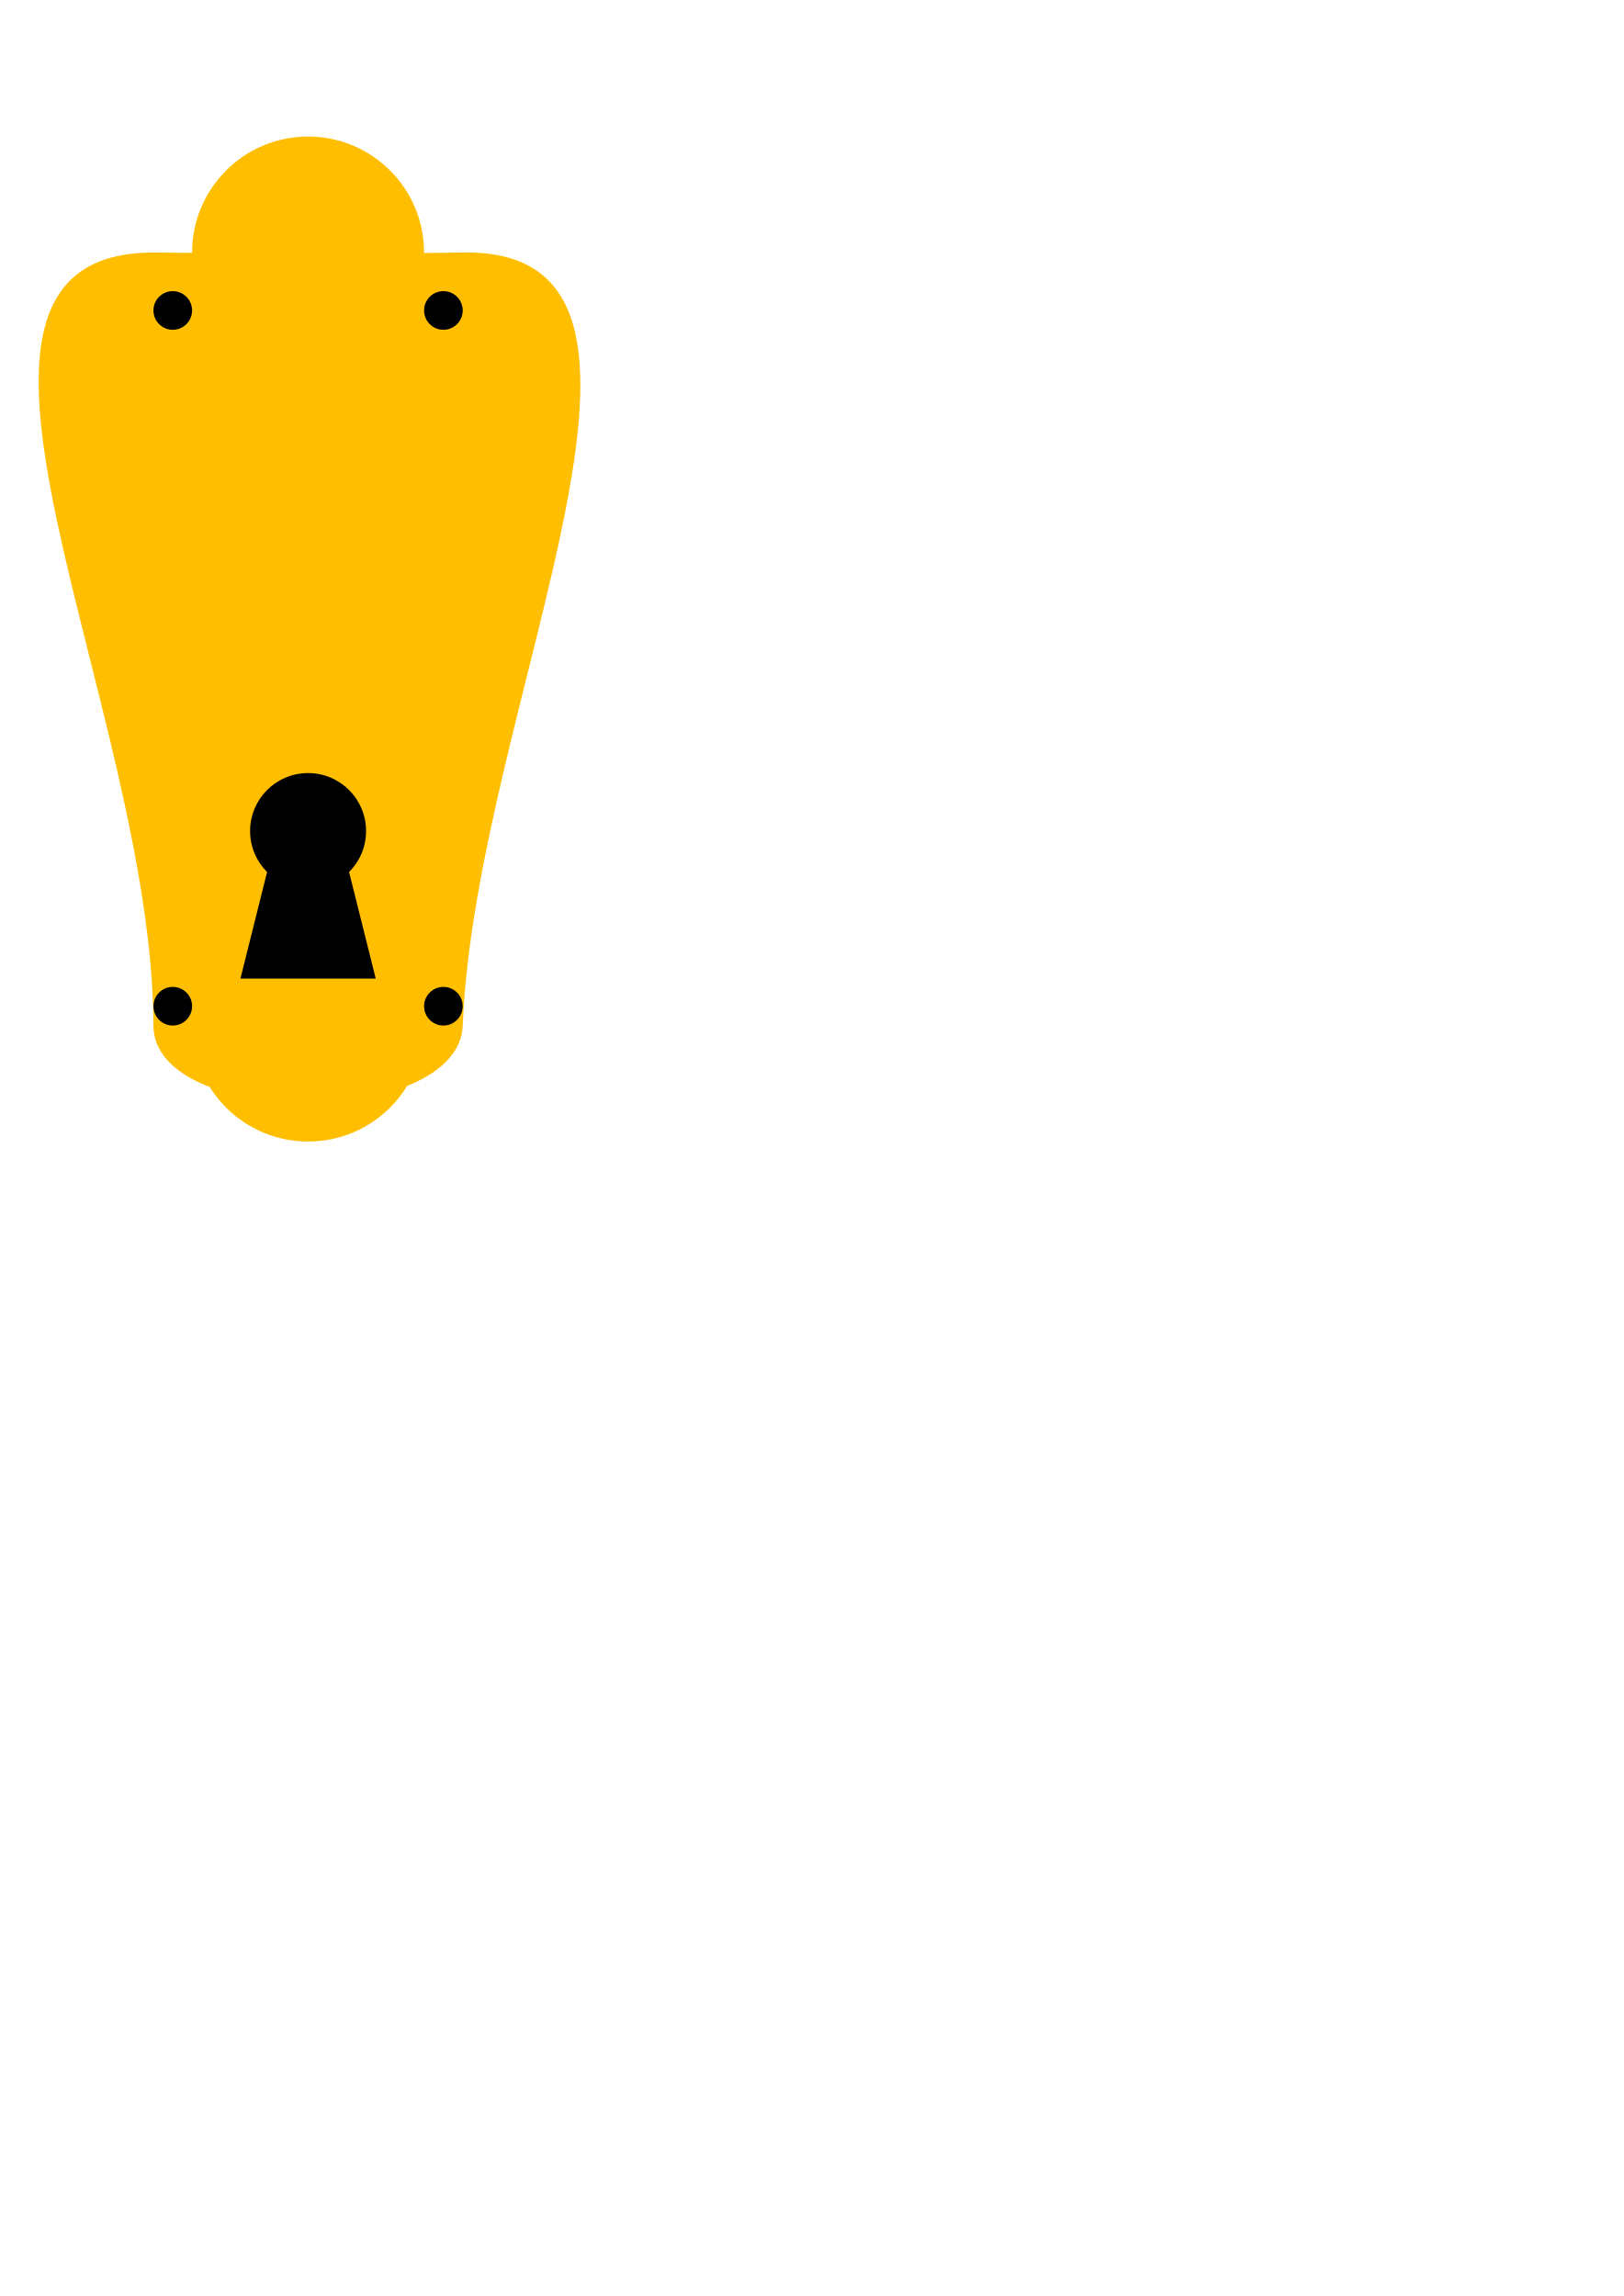
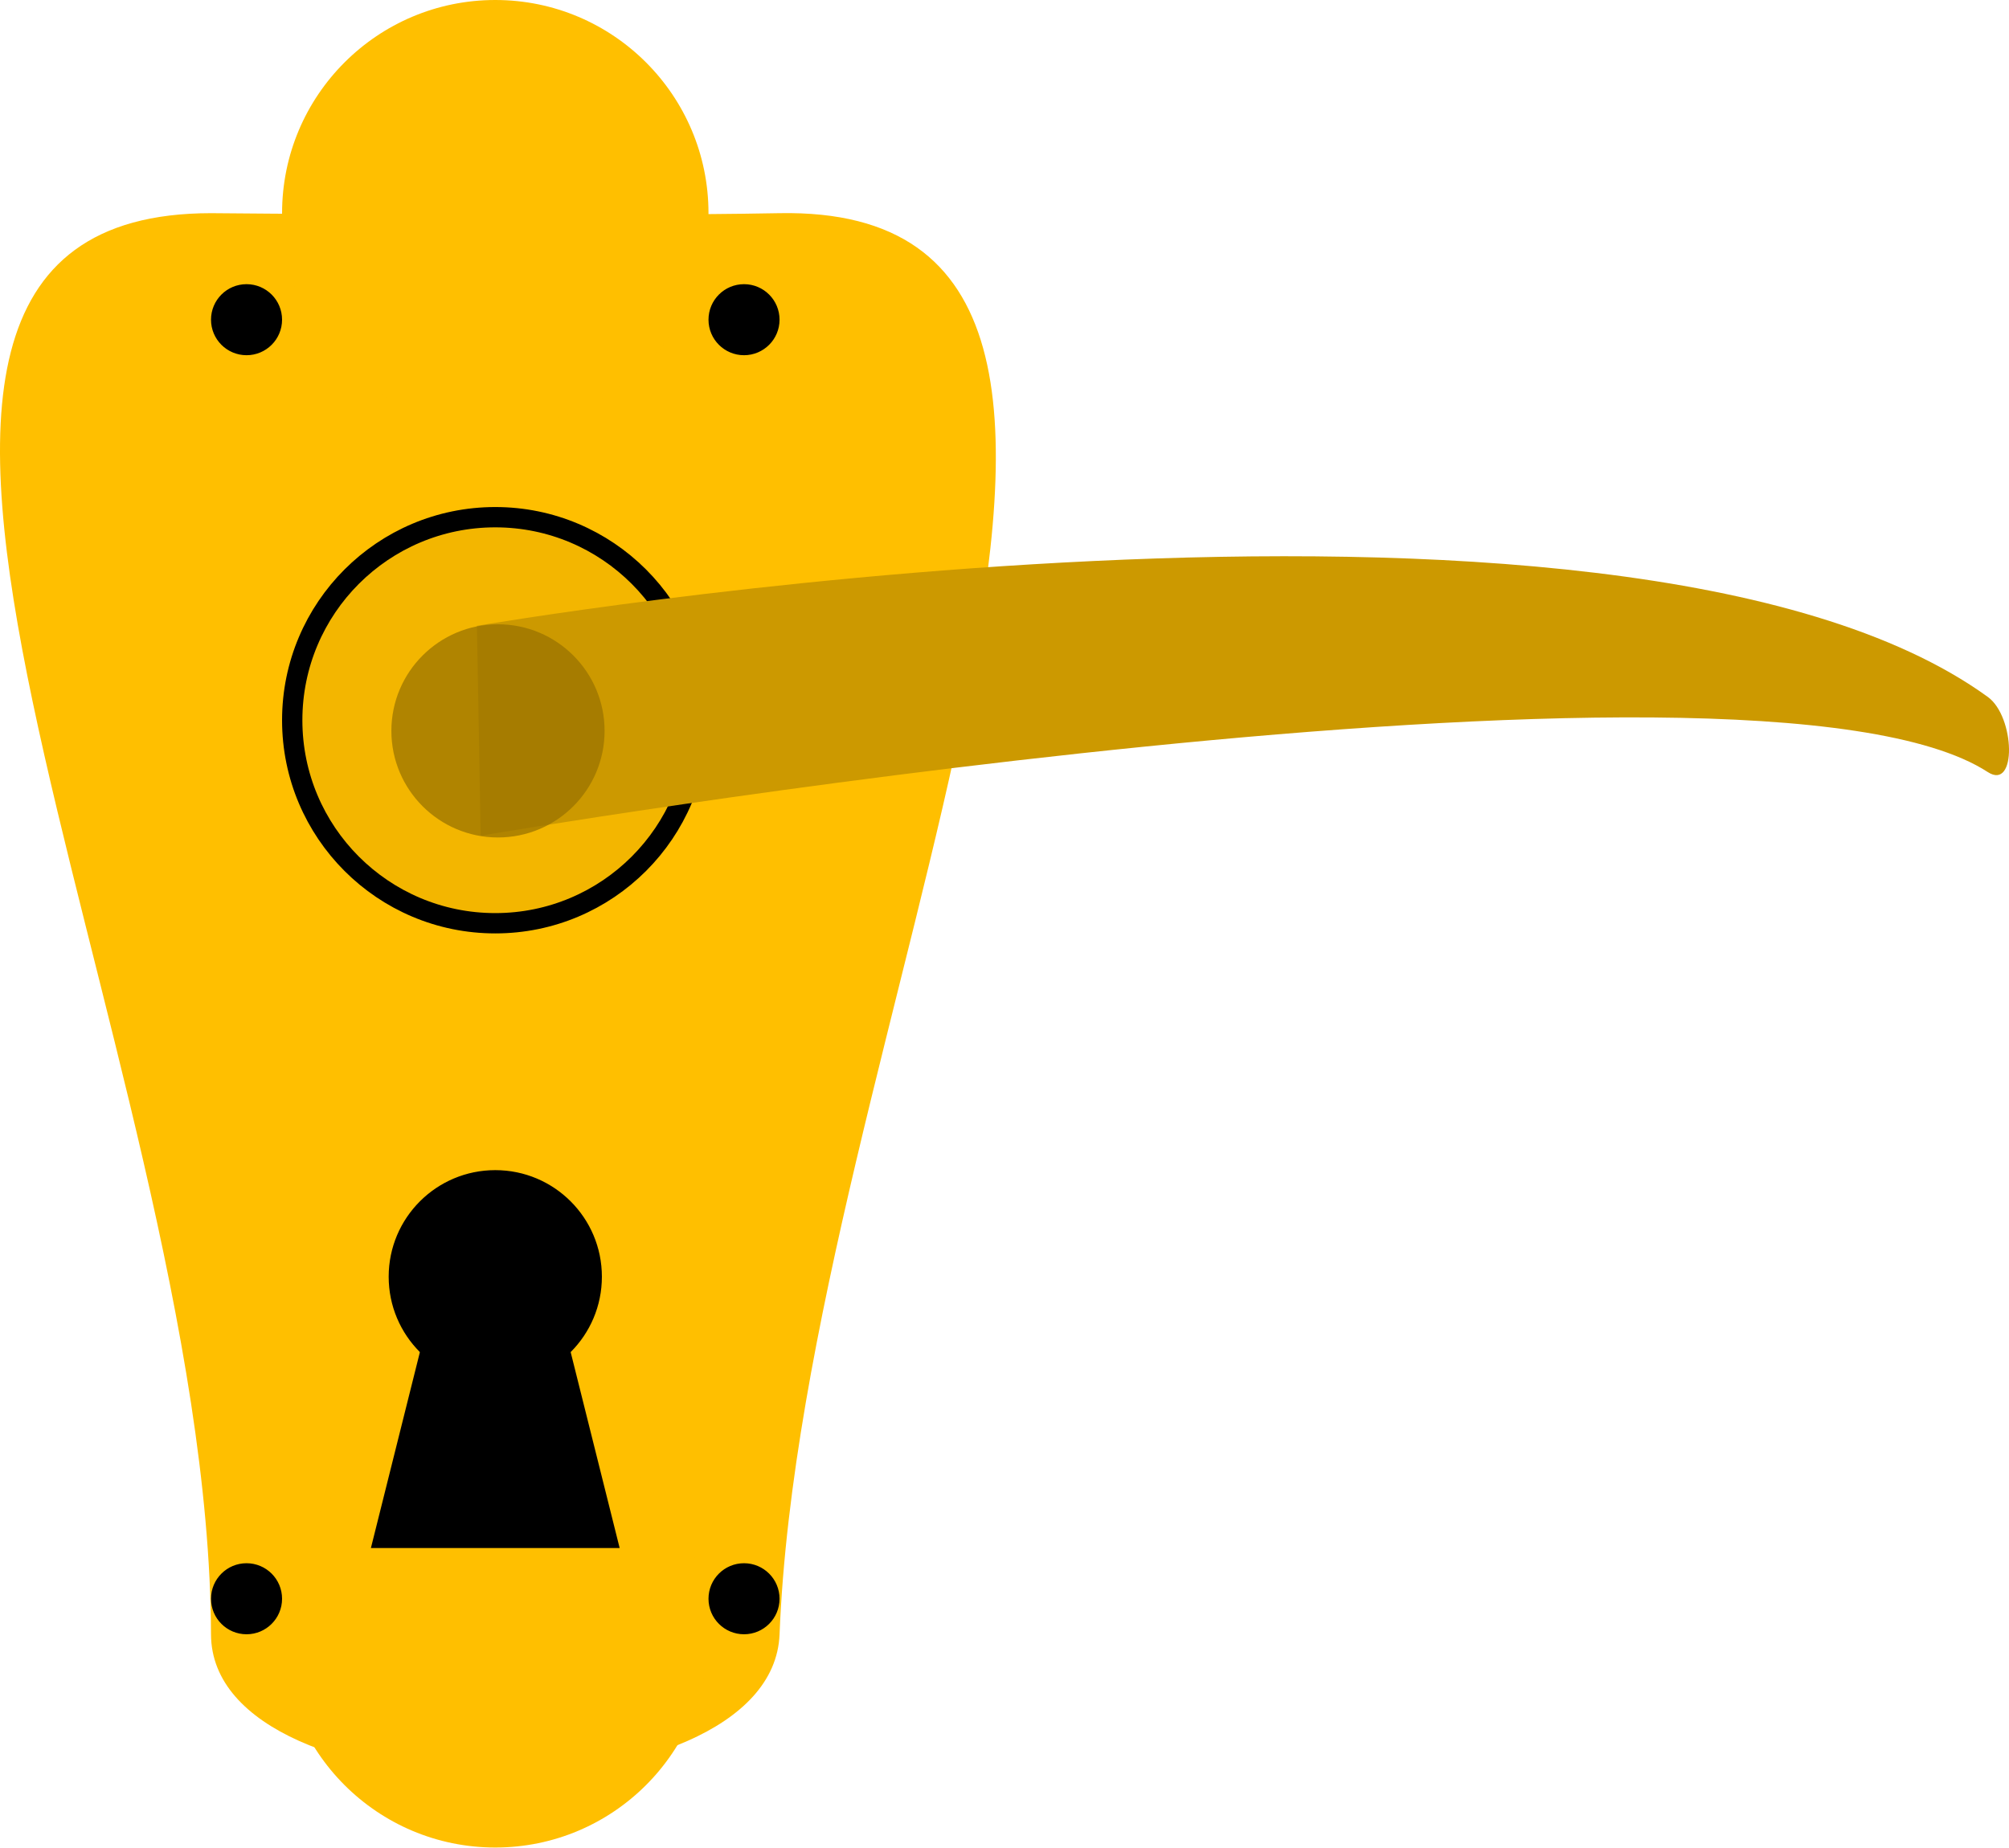
- <svg xmlns="http://www.w3.org/2000/svg" xmlns:ns1="http://www.openswatchbook.org/uri/2009/osb" xmlns:xlink="http://www.w3.org/1999/xlink" width="210mm" height="297mm" viewBox="0 0 210 297" version="1.1" id="svg8">
+ <svg xmlns="http://www.w3.org/2000/svg" xmlns:ns1="http://www.openswatchbook.org/uri/2009/osb" xmlns:xlink="http://www.w3.org/1999/xlink" width="141.341mm" height="130mm" viewBox="0 0 141.341 130" version="1.1" id="svg8">
  <defs id="defs2">
+     <linearGradient id="linearGradient2791" ns1:paint="solid">
+       <stop style="stop-color:#000000;stop-opacity:1;" offset="0" id="stop2789" />
+     </linearGradient>
    <linearGradient id="linearGradient847" ns1:paint="solid">
      <stop style="stop-color:#000000;stop-opacity:1;" offset="0" id="stop845" />
    </linearGradient>
    <linearGradient xlink:href="#linearGradient847" id="linearGradient849" x1="15" y1="30" x2="45" y2="30" gradientUnits="userSpaceOnUse" />
    <linearGradient xlink:href="#linearGradient847" id="linearGradient876" gradientUnits="userSpaceOnUse" x1="15" y1="30" x2="45" y2="30" gradientTransform="translate(5.5966797e-7,100)" />
    <linearGradient xlink:href="#linearGradient847" id="linearGradient892" gradientUnits="userSpaceOnUse" x1="15" y1="30" x2="45" y2="30" />
+     <linearGradient xlink:href="#linearGradient2791" id="linearGradient2793" x1="88.347" y1="59.342" x2="128.612" y2="59.342" gradientUnits="userSpaceOnUse" gradientTransform="matrix(0.7142857,0,0,0.7142857,-37.64011,25.95467)" />
  </defs>
  <g id="layer1">
-     <g id="g987">
-       <g id="g968">
-         <g id="g890" transform="translate(9.845017,2.66391)">
-           <path style="color:#000000;font-style:normal;font-variant:normal;font-weight:normal;font-stretch:normal;font-size:medium;line-height:normal;font-family:sans-serif;font-variant-ligatures:normal;font-variant-position:normal;font-variant-caps:normal;font-variant-numeric:normal;font-variant-alternates:normal;font-variant-east-asian:normal;font-feature-settings:normal;font-variation-settings:normal;text-indent:0;text-align:start;text-decoration:none;text-decoration-line:none;text-decoration-style:solid;text-decoration-color:#000000;letter-spacing:normal;word-spacing:normal;text-transform:none;writing-mode:lr-tb;direction:ltr;text-orientation:mixed;dominant-baseline:auto;baseline-shift:baseline;text-anchor:start;white-space:normal;shape-padding:0;shape-margin:0;inline-size:0;clip-rule:nonzero;display:inline;overflow:visible;visibility:visible;opacity:1;isolation:auto;mix-blend-mode:normal;color-interpolation:sRGB;color-interpolation-filters:linearRGB;solid-color:#000000;solid-opacity:1;vector-effect:none;fill:#ffbf00;fill-opacity:1;fill-rule:evenodd;stroke:none;stroke-width:0.265;stroke-linecap:butt;stroke-linejoin:miter;stroke-miterlimit:4;stroke-dasharray:none;stroke-dashoffset:0;stroke-opacity:1;paint-order:stroke fill markers;color-rendering:auto;image-rendering:auto;shape-rendering:auto;text-rendering:auto;enable-background:accumulate;stop-color:#000000;stop-opacity:1" d="m 10,30 c 0,0 26.669,0.248 40,0 33.398,-0.62 1.648,58.287 0,100 -0.526,13.323 -39.957,13.333 -40,0 C 9.864,88.287 -23.333,30 10,30 Z" id="rect16" />
-           <circle style="fill:#ffbf00;fill-opacity:1;fill-rule:evenodd;stroke:url(#linearGradient892);stroke-width:0;stroke-miterlimit:4;stroke-dasharray:none" id="path20" cx="30" cy="30" r="15" />
-           <circle style="fill:#ffbf00;fill-opacity:1;fill-rule:evenodd;stroke:url(#linearGradient876);stroke-width:0;stroke-miterlimit:4;stroke-dasharray:none" id="path20-7" cx="30" cy="130" r="15" />
+     <g id="g2933" transform="translate(-5,-17.66391)">
+       <g id="g987">
+         <g id="g968">
+           <g id="g890" transform="translate(9.845017,2.66391)">
+             <path style="color:#000000;font-style:normal;font-variant:normal;font-weight:normal;font-stretch:normal;font-size:medium;line-height:normal;font-family:sans-serif;font-variant-ligatures:normal;font-variant-position:normal;font-variant-caps:normal;font-variant-numeric:normal;font-variant-alternates:normal;font-variant-east-asian:normal;font-feature-settings:normal;font-variation-settings:normal;text-indent:0;text-align:start;text-decoration:none;text-decoration-line:none;text-decoration-style:solid;text-decoration-color:#000000;letter-spacing:normal;word-spacing:normal;text-transform:none;writing-mode:lr-tb;direction:ltr;text-orientation:mixed;dominant-baseline:auto;baseline-shift:baseline;text-anchor:start;white-space:normal;shape-padding:0;shape-margin:0;inline-size:0;clip-rule:nonzero;display:inline;overflow:visible;visibility:visible;opacity:1;isolation:auto;mix-blend-mode:normal;color-interpolation:sRGB;color-interpolation-filters:linearRGB;solid-color:#000000;solid-opacity:1;vector-effect:none;fill:#ffbf00;fill-opacity:1;fill-rule:evenodd;stroke:none;stroke-width:0.265;stroke-linecap:butt;stroke-linejoin:miter;stroke-miterlimit:4;stroke-dasharray:none;stroke-dashoffset:0;stroke-opacity:1;paint-order:stroke fill markers;color-rendering:auto;image-rendering:auto;shape-rendering:auto;text-rendering:auto;enable-background:accumulate;stop-color:#000000;stop-opacity:1" d="m 10,30 c 0,0 26.669,0.248 40,0 33.398,-0.62 1.648,58.287 0,100 -0.526,13.323 -39.957,13.333 -40,0 C 9.864,88.287 -23.333,30 10,30 Z" id="rect16" />
+             <circle style="fill:#ffbf00;fill-opacity:1;fill-rule:evenodd;stroke:url(#linearGradient892);stroke-width:0;stroke-miterlimit:4;stroke-dasharray:none" id="path20" cx="30" cy="30" r="15" />
+             <circle style="fill:#ffbf00;fill-opacity:1;fill-rule:evenodd;stroke:url(#linearGradient876);stroke-width:0;stroke-miterlimit:4;stroke-dasharray:none" id="path20-7" cx="30" cy="130" r="15" />
+           </g>
+           <circle style="fill:#000000;fill-opacity:1;fill-rule:evenodd;stroke:#000000;stroke-width:0.211;stroke-miterlimit:4;stroke-dasharray:none;paint-order:stroke fill markers" id="path894" cx="22.345" cy="40.159" r="2.394" />
+           <circle style="fill:#000000;fill-opacity:1;fill-rule:evenodd;stroke:#000000;stroke-width:0.211;stroke-miterlimit:4;stroke-dasharray:none;paint-order:stroke fill markers" id="path894-6" cx="57.345" cy="40.159" r="2.394" />
+           <circle style="fill:#000000;fill-opacity:1;fill-rule:evenodd;stroke:#000000;stroke-width:0.211;stroke-miterlimit:4;stroke-dasharray:none;paint-order:stroke fill markers" id="path894-6-1" cx="57.345" cy="130.159" r="2.394" />
+           <circle style="fill:#000000;fill-opacity:1;fill-rule:evenodd;stroke:#000000;stroke-width:0.211;stroke-miterlimit:4;stroke-dasharray:none;paint-order:stroke fill markers" id="path894-6-1-7" cx="22.345" cy="130.159" r="2.394" />
        </g>
-         <circle style="fill:#000000;fill-opacity:1;fill-rule:evenodd;stroke:#000000;stroke-width:0.211;stroke-miterlimit:4;stroke-dasharray:none;paint-order:stroke fill markers" id="path894" cx="22.345" cy="40.159" r="2.394" />
-         <circle style="fill:#000000;fill-opacity:1;fill-rule:evenodd;stroke:#000000;stroke-width:0.211;stroke-miterlimit:4;stroke-dasharray:none;paint-order:stroke fill markers" id="path894-6" cx="57.345" cy="40.159" r="2.394" />
-         <circle style="fill:#000000;fill-opacity:1;fill-rule:evenodd;stroke:#000000;stroke-width:0.211;stroke-miterlimit:4;stroke-dasharray:none;paint-order:stroke fill markers" id="path894-6-1" cx="57.345" cy="130.159" r="2.394" />
-         <circle style="fill:#000000;fill-opacity:1;fill-rule:evenodd;stroke:#000000;stroke-width:0.211;stroke-miterlimit:4;stroke-dasharray:none;paint-order:stroke fill markers" id="path894-6-1-7" cx="22.345" cy="130.159" r="2.394" />
+         <circle style="fill:#000000;fill-opacity:1;fill-rule:evenodd;stroke:#000000;stroke-width:0.196;stroke-miterlimit:4;stroke-dasharray:none;paint-order:stroke fill markers" id="path958" cx="39.845" cy="107.5" r="7.402" />
+         <path style="color:#000000;font-style:normal;font-variant:normal;font-weight:normal;font-stretch:normal;font-size:medium;line-height:normal;font-family:sans-serif;font-variant-ligatures:normal;font-variant-position:normal;font-variant-caps:normal;font-variant-numeric:normal;font-variant-alternates:normal;font-variant-east-asian:normal;font-feature-settings:normal;font-variation-settings:normal;text-indent:0;text-align:start;text-decoration:none;text-decoration-line:none;text-decoration-style:solid;text-decoration-color:#000000;letter-spacing:normal;word-spacing:normal;text-transform:none;writing-mode:lr-tb;direction:ltr;text-orientation:mixed;dominant-baseline:auto;baseline-shift:baseline;text-anchor:start;white-space:normal;shape-padding:0;shape-margin:0;inline-size:0;clip-rule:nonzero;display:inline;overflow:visible;visibility:visible;opacity:1;isolation:auto;mix-blend-mode:normal;color-interpolation:sRGB;color-interpolation-filters:linearRGB;solid-color:#000000;solid-opacity:1;vector-effect:none;fill:#000000;fill-opacity:1;fill-rule:evenodd;stroke:none;stroke-width:0.176;stroke-linecap:butt;stroke-linejoin:miter;stroke-miterlimit:4;stroke-dasharray:none;stroke-dashoffset:0;stroke-opacity:1;color-rendering:auto;image-rendering:auto;shape-rendering:auto;text-rendering:auto;enable-background:accumulate;stop-color:#000000;stop-opacity:1" d="m 36.095,106.589 h 7.5 l 5,20 h -17.5 z" id="rect970" />
      </g>
-       <circle style="fill:#000000;fill-opacity:1;fill-rule:evenodd;stroke:#000000;stroke-width:0.196;stroke-miterlimit:4;stroke-dasharray:none;paint-order:stroke fill markers" id="path958" cx="39.845" cy="107.5" r="7.402" />
-       <path style="color:#000000;font-style:normal;font-variant:normal;font-weight:normal;font-stretch:normal;font-size:medium;line-height:normal;font-family:sans-serif;font-variant-ligatures:normal;font-variant-position:normal;font-variant-caps:normal;font-variant-numeric:normal;font-variant-alternates:normal;font-variant-east-asian:normal;font-feature-settings:normal;font-variation-settings:normal;text-indent:0;text-align:start;text-decoration:none;text-decoration-line:none;text-decoration-style:solid;text-decoration-color:#000000;letter-spacing:normal;word-spacing:normal;text-transform:none;writing-mode:lr-tb;direction:ltr;text-orientation:mixed;dominant-baseline:auto;baseline-shift:baseline;text-anchor:start;white-space:normal;shape-padding:0;shape-margin:0;inline-size:0;clip-rule:nonzero;display:inline;overflow:visible;visibility:visible;opacity:1;isolation:auto;mix-blend-mode:normal;color-interpolation:sRGB;color-interpolation-filters:linearRGB;solid-color:#000000;solid-opacity:1;vector-effect:none;fill:#000000;fill-opacity:1;fill-rule:evenodd;stroke:none;stroke-width:0.176;stroke-linecap:butt;stroke-linejoin:miter;stroke-miterlimit:4;stroke-dasharray:none;stroke-dashoffset:0;stroke-opacity:1;color-rendering:auto;image-rendering:auto;shape-rendering:auto;text-rendering:auto;enable-background:accumulate;stop-color:#000000;stop-opacity:1" d="m 36.095,106.589 h 7.5 l 5,20 h -17.5 z" id="rect970" />
+       <ellipse style="fill:#000000;fill-opacity:0.05;fill-rule:evenodd;stroke:url(#linearGradient2793);stroke-width:1.429;stroke-linejoin:round;stroke-miterlimit:4;stroke-dasharray:none;paint-order:stroke fill markers" id="path855" cx="39.845" cy="68.342" rx="14.286" ry="14.286" />
+     </g>
+     <g id="handle">
+       <g id="g894">
+         <path style="color:#000000;font-style:normal;font-variant:normal;font-weight:normal;font-stretch:normal;font-size:medium;line-height:normal;font-family:sans-serif;font-variant-ligatures:normal;font-variant-position:normal;font-variant-caps:normal;font-variant-numeric:normal;font-variant-alternates:normal;font-variant-east-asian:normal;font-feature-settings:normal;font-variation-settings:normal;text-indent:0;text-align:start;text-decoration:none;text-decoration-line:none;text-decoration-style:solid;text-decoration-color:#000000;letter-spacing:normal;word-spacing:normal;text-transform:none;writing-mode:lr-tb;direction:ltr;text-orientation:mixed;dominant-baseline:auto;baseline-shift:baseline;text-anchor:start;white-space:normal;shape-padding:0;shape-margin:0;inline-size:0;clip-rule:nonzero;display:inline;overflow:visible;visibility:visible;opacity:1;isolation:auto;mix-blend-mode:normal;color-interpolation:sRGB;color-interpolation-filters:linearRGB;solid-color:#000000;solid-opacity:1;vector-effect:none;fill:#cc9900;fill-opacity:1;fill-rule:evenodd;stroke:none;stroke-width:0.247;stroke-linecap:butt;stroke-linejoin:miter;stroke-miterlimit:4;stroke-dasharray:none;stroke-dashoffset:0;stroke-opacity:1;color-rendering:auto;image-rendering:auto;shape-rendering:auto;text-rendering:auto;enable-background:accumulate;stop-color:#000000;stop-opacity:1" d="m 33.554,44.037 c 0,0 80.302,-13.836 106.297,5.003 1.922,1.393 2.053,6.619 0,5.287 C 123.262,43.56 33.817,58.803 33.817,58.803 Z" id="rect2869" />
+       </g>
+       <circle style="fill:#997300;fill-opacity:0.75;fill-rule:evenodd;stroke:#000000;stroke-width:0;stroke-linejoin:round;stroke-miterlimit:4;stroke-dasharray:none;paint-order:stroke fill markers" id="handle-rotate-base" cy="51.428" cx="35.035" r="7.5" />
    </g>
  </g>
</svg>
